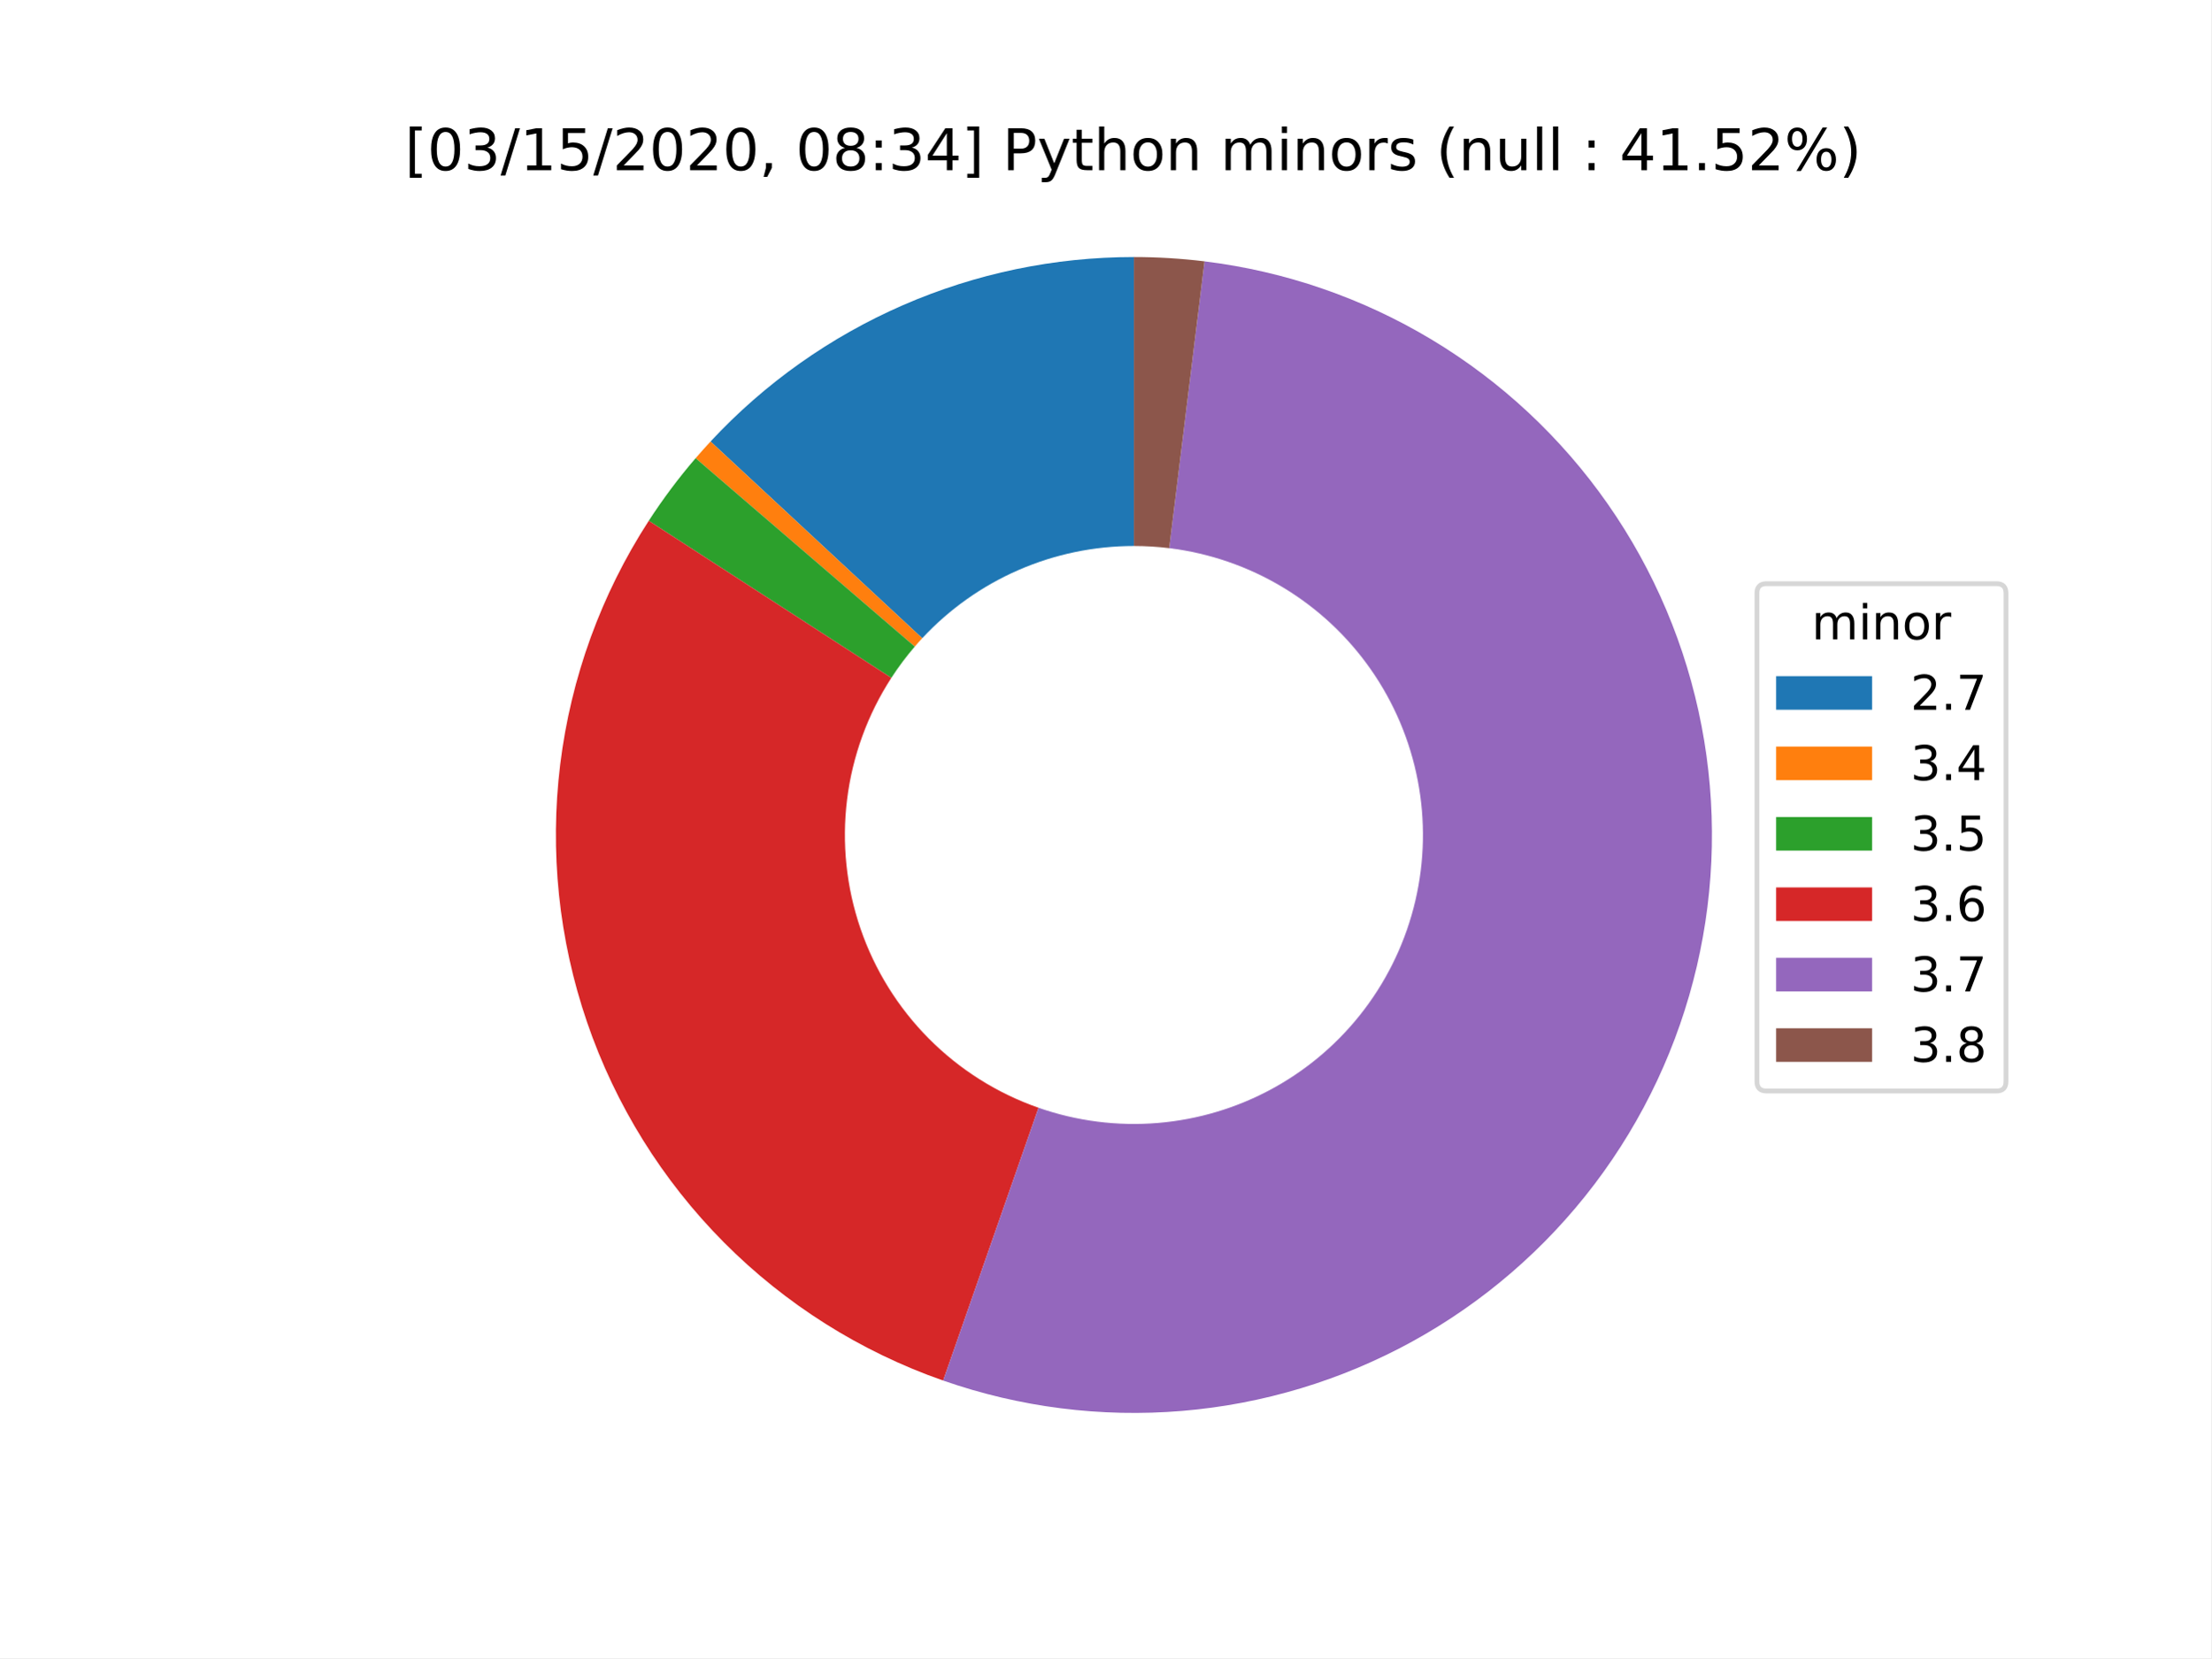
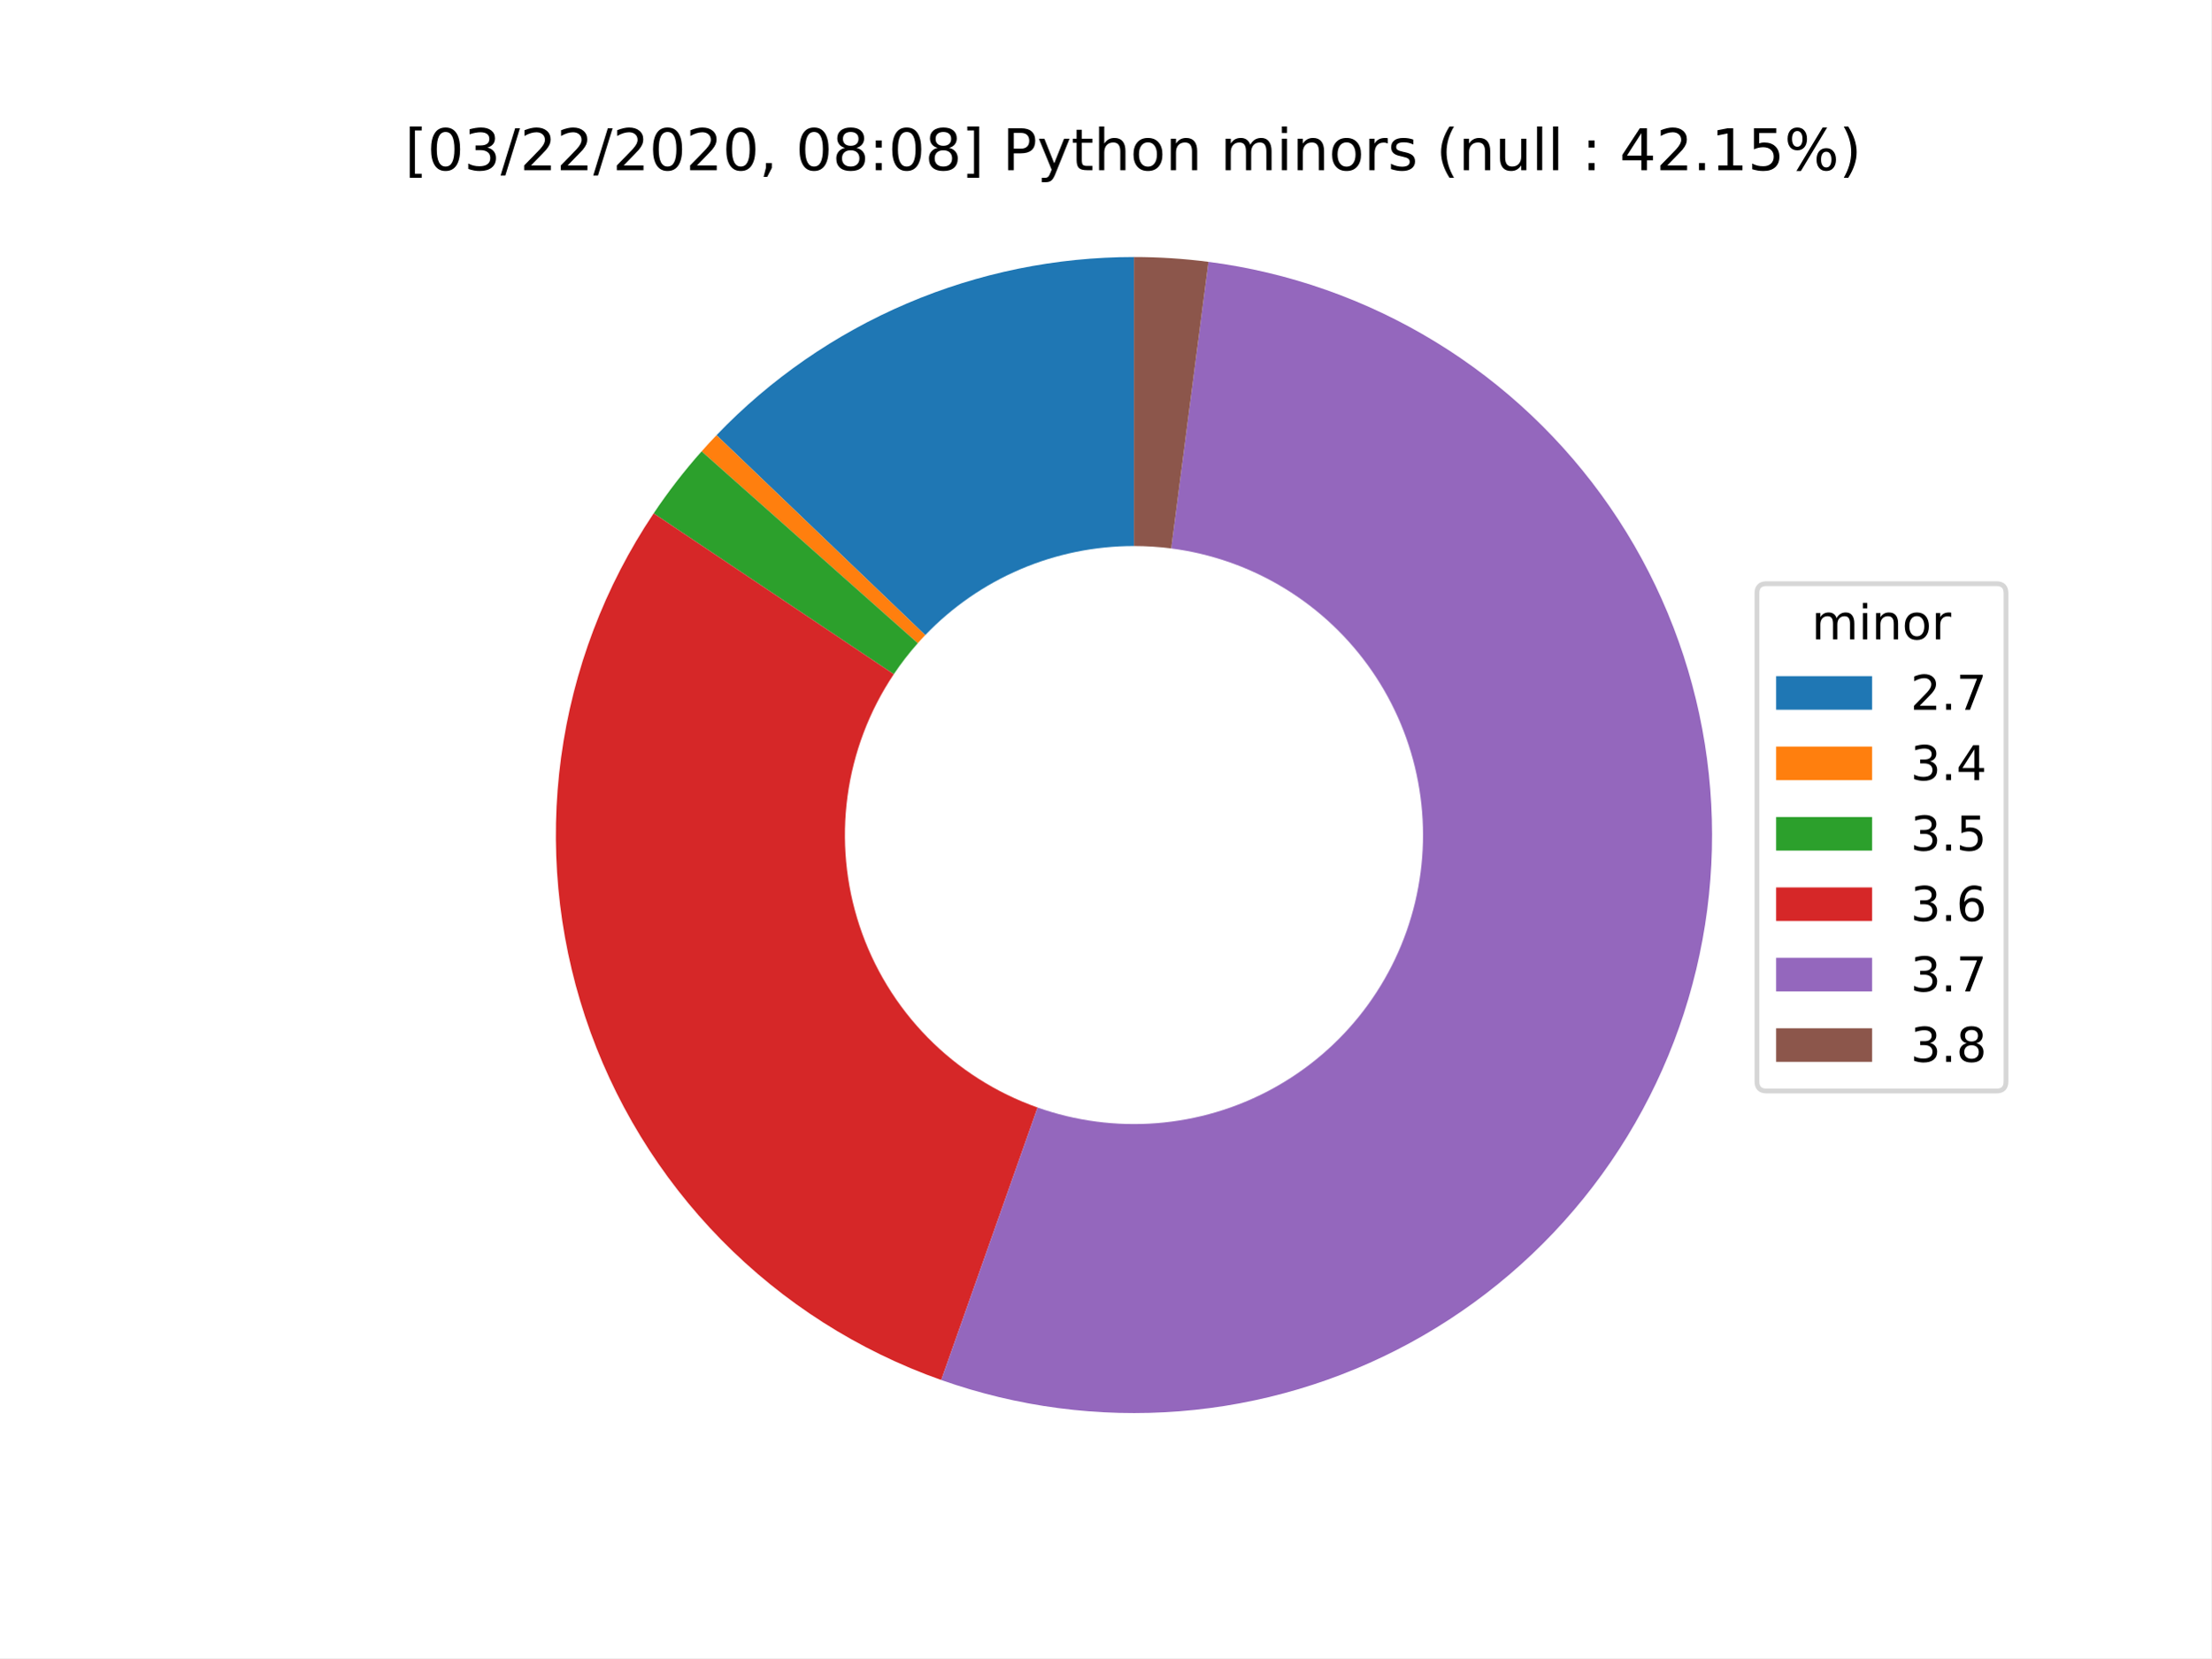
<svg xmlns="http://www.w3.org/2000/svg" xmlns:xlink="http://www.w3.org/1999/xlink" height="345.6pt" version="1.1" viewBox="0 0 460.8 345.6" width="460.8pt">
  <defs>
    <style type="text/css">
*{stroke-linecap:butt;stroke-linejoin:round;}
  </style>
  </defs>
  <g id="figure_1">
    <g id="patch_1">
      <path d="M 0 345.6  L 460.8 345.6  L 460.8 0  L 0 0  z " style="fill:#ffffff;" />
    </g>
    <g id="axes_1">
      <g id="patch_2">
-         <path d="M 236.311 53.568  C 219.751 53.568 203.367 56.983 188.185 63.598  C 173.004 70.214 159.349 79.89 148.074 92.02  L 192.193 133.027  C 197.83 126.962 204.657 122.124 212.248 118.816  C 219.839 115.508 228.031 113.801 236.311 113.801  L 236.311 53.568  z " style="fill:#1f77b4;" />
+         <path d="M 236.321 53.568  C 220.064 53.568 203.975 56.858 189.024 63.24  C 174.072 69.622 160.566 78.964 149.32 90.703  L 192.82 132.376  C 198.443 126.506 205.196 121.835 212.672 118.644  C 220.148 115.454 228.192 113.808 236.321 113.808  L 236.321 53.568  z " style="fill:#1f77b4;" />
      </g>
      <g id="patch_3">
-         <path d="M 148.074 92.02  C 147.546 92.588 147.022 93.162 146.505 93.741  C 145.987 94.32 145.475 94.904 144.969 95.493  L 190.64 134.764  C 190.893 134.469 191.149 134.177 191.408 133.888  C 191.667 133.598 191.928 133.311 192.193 133.027  L 148.074 92.02  z " style="fill:#ff7f0e;" />
+         <path d="M 149.32 90.703  C 148.792 91.254 148.27 91.81 147.752 92.371  C 147.235 92.932 146.723 93.498 146.216 94.069  L 191.268 134.059  C 191.522 133.773 191.778 133.49 192.036 133.21  C 192.295 132.929 192.556 132.651 192.82 132.376  L 149.32 90.703  z " style="fill:#ff7f0e;" />
      </g>
      <g id="patch_4">
-         <path d="M 144.969 95.493  C 143.196 97.554 141.494 99.675 139.866 101.851  C 138.237 104.027 136.682 106.258 135.204 108.539  L 185.758 141.287  C 186.497 140.146 187.274 139.031 188.088 137.943  C 188.903 136.854 189.754 135.794 190.64 134.764  L 144.969 95.493  z " style="fill:#2ca02c;" />
+         <path d="M 146.216 94.069  C 144.407 96.107 142.667 98.207 140.999 100.364  C 139.332 102.52 137.739 104.733 136.222 106.998  L 186.271 140.523  C 187.03 139.391 187.826 138.285 188.66 137.206  C 189.494 136.128 190.364 135.078 191.268 134.059  L 146.216 94.069  z " style="fill:#2ca02c;" />
      </g>
      <g id="patch_5">
-         <path d="M 135.204 108.539  C 125.287 123.849 118.976 141.212 116.747 159.316  C 114.519 177.42 116.431 195.796 122.339 213.053  C 128.247 230.31 137.998 246.002 150.854 258.942  C 163.711 271.881 179.34 281.733 196.558 287.752  L 216.435 230.893  C 207.825 227.884 200.011 222.958 193.583 216.488  C 187.154 210.018 182.279 202.172 179.325 193.544  C 176.371 184.915 175.415 175.727 176.529 166.675  C 177.643 157.623 180.799 148.941 185.758 141.287  L 135.204 108.539  z " style="fill:#d62728;" />
+         <path d="M 136.222 106.998  C 126.002 122.254 119.405 139.646 116.935 157.842  C 114.465 176.038 116.187 194.56 121.969 211.988  C 127.751 229.417 137.442 245.295 150.299 258.405  C 163.156 271.516 178.842 281.515 196.154 287.637  L 216.237 230.843  C 207.581 227.782 199.738 222.782 193.31 216.227  C 186.881 209.672 182.036 201.733 179.145 193.019  C 176.254 184.304 175.393 175.043 176.628 165.946  C 177.863 156.848 181.161 148.151 186.271 140.523  L 136.222 106.998  z " style="fill:#d62728;" />
      </g>
      <g id="patch_6">
-         <path d="M 196.558 287.752  C 212.515 293.33 229.469 295.488 246.314 294.084  C 263.159 292.681 279.522 287.747 294.336 279.605  C 309.149 271.463 322.085 260.294 332.299 246.825  C 342.512 233.356 349.778 217.887 353.622 201.426  C 357.465 184.965 357.801 167.878 354.608 151.279  C 351.415 134.679 344.764 118.936 335.088 105.076  C 325.412 91.216 312.926 79.546 298.444 70.828  C 283.962 62.109 267.806 56.536 251.029 54.471  L 243.67 114.252  C 252.059 115.285 260.137 118.072 267.377 122.431  C 274.618 126.79 280.861 132.625 285.699 139.555  C 290.537 146.485 293.863 154.357 295.46 162.656  C 297.056 170.956 296.888 179.5 294.966 187.73  C 293.044 195.961 289.412 203.695 284.305 210.43  C 279.198 217.164 272.73 222.749 265.323 226.82  C 257.917 230.891 249.735 233.357 241.312 234.059  C 232.89 234.761 224.413 233.682 216.435 230.893  L 196.558 287.752  z " style="fill:#9467bd;" />
+         <path d="M 196.154 287.637  C 212.077 293.268 229.008 295.488 245.845 294.153  C 262.682 292.818 279.052 287.957 293.889 279.886  C 308.726 271.816 321.701 260.715 331.971 247.307  C 342.241 233.898 349.577 218.478 353.502 202.051  C 357.428 185.623 357.855 168.553 354.757 151.949  C 351.659 135.346 345.104 119.578 335.519 105.672  C 325.933 91.766 313.53 80.029 299.115 71.226  C 284.701 62.423 268.595 56.749 251.846 54.573  L 244.084 114.311  C 252.458 115.399 260.511 118.236 267.718 122.638  C 274.925 127.039 281.127 132.907 285.92 139.861  C 290.712 146.814 293.99 154.698 295.539 162.999  C 297.088 171.301 296.874 179.836 294.911 188.05  C 292.949 196.263 289.281 203.973 284.146 210.678  C 279.011 217.382 272.523 222.933 265.105 226.968  C 257.686 231.003 249.501 233.433 241.083 234.101  C 232.664 234.768 224.199 233.658 216.237 230.843  L 196.154 287.637  z " style="fill:#9467bd;" />
      </g>
      <g id="patch_7">
-         <path d="M 251.029 54.471  C 248.588 54.17 246.139 53.944 243.684 53.794  C 241.229 53.643 238.77 53.568 236.311 53.568  L 236.311 113.801  C 237.541 113.801 238.77 113.839 239.997 113.914  C 241.225 113.989 242.45 114.102 243.67 114.252  L 251.029 54.471  z " style="fill:#8c564b;" />
+         <path d="M 251.846 54.573  C 249.273 54.238 246.689 53.987 244.1 53.819  C 241.51 53.652 238.916 53.568 236.321 53.568  L 236.321 113.808  C 237.618 113.808 238.915 113.85 240.21 113.934  C 241.505 114.018 242.797 114.144 244.084 114.311  L 251.846 54.573  z " style="fill:#8c564b;" />
      </g>
      <g id="matplotlib.axis_1" />
      <g id="matplotlib.axis_2" />
      <g id="text_1">
        <defs>
          <path d="M 8.594 75.984  L 29.297 75.984  L 29.297 69  L 17.578 69  L 17.578 -6.203  L 29.297 -6.203  L 29.297 -13.188  L 8.594 -13.188  z " id="DejaVuSans-91" />
          <path d="M 31.781 66.406  Q 24.172 66.406 20.328 58.906  Q 16.5 51.422 16.5 36.375  Q 16.5 21.391 20.328 13.891  Q 24.172 6.391 31.781 6.391  Q 39.453 6.391 43.281 13.891  Q 47.125 21.391 47.125 36.375  Q 47.125 51.422 43.281 58.906  Q 39.453 66.406 31.781 66.406  z M 31.781 74.219  Q 44.047 74.219 50.516 64.516  Q 56.984 54.828 56.984 36.375  Q 56.984 17.969 50.516 8.266  Q 44.047 -1.422 31.781 -1.422  Q 19.531 -1.422 13.062 8.266  Q 6.594 17.969 6.594 36.375  Q 6.594 54.828 13.062 64.516  Q 19.531 74.219 31.781 74.219  z " id="DejaVuSans-48" />
          <path d="M 40.578 39.312  Q 47.656 37.797 51.625 33  Q 55.609 28.219 55.609 21.188  Q 55.609 10.406 48.188 4.484  Q 40.766 -1.422 27.094 -1.422  Q 22.516 -1.422 17.656 -0.516  Q 12.797 0.391 7.625 2.203  L 7.625 11.719  Q 11.719 9.328 16.594 8.109  Q 21.484 6.891 26.812 6.891  Q 36.078 6.891 40.938 10.547  Q 45.797 14.203 45.797 21.188  Q 45.797 27.641 41.281 31.266  Q 36.766 34.906 28.719 34.906  L 20.219 34.906  L 20.219 43.016  L 29.109 43.016  Q 36.375 43.016 40.234 45.922  Q 44.094 48.828 44.094 54.297  Q 44.094 59.906 40.109 62.906  Q 36.141 65.922 28.719 65.922  Q 24.656 65.922 20.016 65.031  Q 15.375 64.156 9.812 62.312  L 9.812 71.094  Q 15.438 72.656 20.344 73.438  Q 25.25 74.219 29.594 74.219  Q 40.828 74.219 47.359 69.109  Q 53.906 64.016 53.906 55.328  Q 53.906 49.266 50.438 45.094  Q 46.969 40.922 40.578 39.312  z " id="DejaVuSans-51" />
          <path d="M 25.391 72.906  L 33.688 72.906  L 8.297 -9.281  L 0 -9.281  z " id="DejaVuSans-47" />
-           <path d="M 12.406 8.297  L 28.516 8.297  L 28.516 63.922  L 10.984 60.406  L 10.984 69.391  L 28.422 72.906  L 38.281 72.906  L 38.281 8.297  L 54.391 8.297  L 54.391 0  L 12.406 0  z " id="DejaVuSans-49" />
-           <path d="M 10.797 72.906  L 49.516 72.906  L 49.516 64.594  L 19.828 64.594  L 19.828 46.734  Q 21.969 47.469 24.109 47.828  Q 26.266 48.188 28.422 48.188  Q 40.625 48.188 47.75 41.5  Q 54.891 34.812 54.891 23.391  Q 54.891 11.625 47.562 5.094  Q 40.234 -1.422 26.906 -1.422  Q 22.312 -1.422 17.547 -0.641  Q 12.797 0.141 7.719 1.703  L 7.719 11.625  Q 12.109 9.234 16.797 8.062  Q 21.484 6.891 26.703 6.891  Q 35.156 6.891 40.078 11.328  Q 45.016 15.766 45.016 23.391  Q 45.016 31 40.078 35.438  Q 35.156 39.891 26.703 39.891  Q 22.75 39.891 18.812 39.016  Q 14.891 38.141 10.797 36.281  z " id="DejaVuSans-53" />
          <path d="M 19.188 8.297  L 53.609 8.297  L 53.609 0  L 7.328 0  L 7.328 8.297  Q 12.938 14.109 22.625 23.891  Q 32.328 33.688 34.812 36.531  Q 39.547 41.844 41.422 45.531  Q 43.312 49.219 43.312 52.781  Q 43.312 58.594 39.234 62.25  Q 35.156 65.922 28.609 65.922  Q 23.969 65.922 18.812 64.312  Q 13.672 62.703 7.812 59.422  L 7.812 69.391  Q 13.766 71.781 18.938 73  Q 24.125 74.219 28.422 74.219  Q 39.75 74.219 46.484 68.547  Q 53.219 62.891 53.219 53.422  Q 53.219 48.922 51.531 44.891  Q 49.859 40.875 45.406 35.406  Q 44.188 33.984 37.641 27.219  Q 31.109 20.453 19.188 8.297  z " id="DejaVuSans-50" />
          <path d="M 11.719 12.406  L 22.016 12.406  L 22.016 4  L 14.016 -11.625  L 7.719 -11.625  L 11.719 4  z " id="DejaVuSans-44" />
          <path id="DejaVuSans-32" />
          <path d="M 31.781 34.625  Q 24.75 34.625 20.719 30.859  Q 16.703 27.094 16.703 20.516  Q 16.703 13.922 20.719 10.156  Q 24.75 6.391 31.781 6.391  Q 38.812 6.391 42.859 10.172  Q 46.922 13.969 46.922 20.516  Q 46.922 27.094 42.891 30.859  Q 38.875 34.625 31.781 34.625  z M 21.922 38.812  Q 15.578 40.375 12.031 44.719  Q 8.5 49.078 8.5 55.328  Q 8.5 64.062 14.719 69.141  Q 20.953 74.219 31.781 74.219  Q 42.672 74.219 48.875 69.141  Q 55.078 64.062 55.078 55.328  Q 55.078 49.078 51.531 44.719  Q 48 40.375 41.703 38.812  Q 48.828 37.156 52.797 32.312  Q 56.781 27.484 56.781 20.516  Q 56.781 9.906 50.312 4.234  Q 43.844 -1.422 31.781 -1.422  Q 19.734 -1.422 13.25 4.234  Q 6.781 9.906 6.781 20.516  Q 6.781 27.484 10.781 32.312  Q 14.797 37.156 21.922 38.812  z M 18.312 54.391  Q 18.312 48.734 21.844 45.562  Q 25.391 42.391 31.781 42.391  Q 38.141 42.391 41.719 45.562  Q 45.312 48.734 45.312 54.391  Q 45.312 60.062 41.719 63.234  Q 38.141 66.406 31.781 66.406  Q 25.391 66.406 21.844 63.234  Q 18.312 60.062 18.312 54.391  z " id="DejaVuSans-56" />
          <path d="M 11.719 12.406  L 22.016 12.406  L 22.016 0  L 11.719 0  z M 11.719 51.703  L 22.016 51.703  L 22.016 39.312  L 11.719 39.312  z " id="DejaVuSans-58" />
-           <path d="M 37.797 64.312  L 12.891 25.391  L 37.797 25.391  z M 35.203 72.906  L 47.609 72.906  L 47.609 25.391  L 58.016 25.391  L 58.016 17.188  L 47.609 17.188  L 47.609 0  L 37.797 0  L 37.797 17.188  L 4.891 17.188  L 4.891 26.703  z " id="DejaVuSans-52" />
          <path d="M 30.422 75.984  L 30.422 -13.188  L 9.719 -13.188  L 9.719 -6.203  L 21.391 -6.203  L 21.391 69  L 9.719 69  L 9.719 75.984  z " id="DejaVuSans-93" />
          <path d="M 19.672 64.797  L 19.672 37.406  L 32.078 37.406  Q 38.969 37.406 42.719 40.969  Q 46.484 44.531 46.484 51.125  Q 46.484 57.672 42.719 61.234  Q 38.969 64.797 32.078 64.797  z M 9.812 72.906  L 32.078 72.906  Q 44.344 72.906 50.609 67.359  Q 56.891 61.812 56.891 51.125  Q 56.891 40.328 50.609 34.812  Q 44.344 29.297 32.078 29.297  L 19.672 29.297  L 19.672 0  L 9.812 0  z " id="DejaVuSans-80" />
          <path d="M 32.172 -5.078  Q 28.375 -14.844 24.75 -17.812  Q 21.141 -20.797 15.094 -20.797  L 7.906 -20.797  L 7.906 -13.281  L 13.188 -13.281  Q 16.891 -13.281 18.938 -11.516  Q 21 -9.766 23.484 -3.219  L 25.094 0.875  L 2.984 54.688  L 12.5 54.688  L 29.594 11.922  L 46.688 54.688  L 56.203 54.688  z " id="DejaVuSans-121" />
          <path d="M 18.312 70.219  L 18.312 54.688  L 36.812 54.688  L 36.812 47.703  L 18.312 47.703  L 18.312 18.016  Q 18.312 11.328 20.141 9.422  Q 21.969 7.516 27.594 7.516  L 36.812 7.516  L 36.812 0  L 27.594 0  Q 17.188 0 13.234 3.875  Q 9.281 7.766 9.281 18.016  L 9.281 47.703  L 2.688 47.703  L 2.688 54.688  L 9.281 54.688  L 9.281 70.219  z " id="DejaVuSans-116" />
          <path d="M 54.891 33.016  L 54.891 0  L 45.906 0  L 45.906 32.719  Q 45.906 40.484 42.875 44.328  Q 39.844 48.188 33.797 48.188  Q 26.516 48.188 22.312 43.547  Q 18.109 38.922 18.109 30.906  L 18.109 0  L 9.078 0  L 9.078 75.984  L 18.109 75.984  L 18.109 46.188  Q 21.344 51.125 25.703 53.562  Q 30.078 56 35.797 56  Q 45.219 56 50.047 50.172  Q 54.891 44.344 54.891 33.016  z " id="DejaVuSans-104" />
          <path d="M 30.609 48.391  Q 23.391 48.391 19.188 42.75  Q 14.984 37.109 14.984 27.297  Q 14.984 17.484 19.156 11.844  Q 23.344 6.203 30.609 6.203  Q 37.797 6.203 41.984 11.859  Q 46.188 17.531 46.188 27.297  Q 46.188 37.016 41.984 42.703  Q 37.797 48.391 30.609 48.391  z M 30.609 56  Q 42.328 56 49.016 48.375  Q 55.719 40.766 55.719 27.297  Q 55.719 13.875 49.016 6.219  Q 42.328 -1.422 30.609 -1.422  Q 18.844 -1.422 12.172 6.219  Q 5.516 13.875 5.516 27.297  Q 5.516 40.766 12.172 48.375  Q 18.844 56 30.609 56  z " id="DejaVuSans-111" />
          <path d="M 54.891 33.016  L 54.891 0  L 45.906 0  L 45.906 32.719  Q 45.906 40.484 42.875 44.328  Q 39.844 48.188 33.797 48.188  Q 26.516 48.188 22.312 43.547  Q 18.109 38.922 18.109 30.906  L 18.109 0  L 9.078 0  L 9.078 54.688  L 18.109 54.688  L 18.109 46.188  Q 21.344 51.125 25.703 53.562  Q 30.078 56 35.797 56  Q 45.219 56 50.047 50.172  Q 54.891 44.344 54.891 33.016  z " id="DejaVuSans-110" />
          <path d="M 52 44.188  Q 55.375 50.25 60.062 53.125  Q 64.75 56 71.094 56  Q 79.641 56 84.281 50.016  Q 88.922 44.047 88.922 33.016  L 88.922 0  L 79.891 0  L 79.891 32.719  Q 79.891 40.578 77.094 44.375  Q 74.312 48.188 68.609 48.188  Q 61.625 48.188 57.562 43.547  Q 53.516 38.922 53.516 30.906  L 53.516 0  L 44.484 0  L 44.484 32.719  Q 44.484 40.625 41.703 44.406  Q 38.922 48.188 33.109 48.188  Q 26.219 48.188 22.156 43.531  Q 18.109 38.875 18.109 30.906  L 18.109 0  L 9.078 0  L 9.078 54.688  L 18.109 54.688  L 18.109 46.188  Q 21.188 51.219 25.484 53.609  Q 29.781 56 35.688 56  Q 41.656 56 45.828 52.969  Q 50 49.953 52 44.188  z " id="DejaVuSans-109" />
          <path d="M 9.422 54.688  L 18.406 54.688  L 18.406 0  L 9.422 0  z M 9.422 75.984  L 18.406 75.984  L 18.406 64.594  L 9.422 64.594  z " id="DejaVuSans-105" />
          <path d="M 41.109 46.297  Q 39.594 47.172 37.812 47.578  Q 36.031 48 33.891 48  Q 26.266 48 22.188 43.047  Q 18.109 38.094 18.109 28.812  L 18.109 0  L 9.078 0  L 9.078 54.688  L 18.109 54.688  L 18.109 46.188  Q 20.953 51.172 25.484 53.578  Q 30.031 56 36.531 56  Q 37.453 56 38.578 55.875  Q 39.703 55.766 41.062 55.516  z " id="DejaVuSans-114" />
          <path d="M 44.281 53.078  L 44.281 44.578  Q 40.484 46.531 36.375 47.5  Q 32.281 48.484 27.875 48.484  Q 21.188 48.484 17.844 46.438  Q 14.5 44.391 14.5 40.281  Q 14.5 37.156 16.891 35.375  Q 19.281 33.594 26.516 31.984  L 29.594 31.297  Q 39.156 29.25 43.188 25.516  Q 47.219 21.781 47.219 15.094  Q 47.219 7.469 41.188 3.016  Q 35.156 -1.422 24.609 -1.422  Q 20.219 -1.422 15.453 -0.562  Q 10.688 0.297 5.422 2  L 5.422 11.281  Q 10.406 8.688 15.234 7.391  Q 20.062 6.109 24.812 6.109  Q 31.156 6.109 34.562 8.281  Q 37.984 10.453 37.984 14.406  Q 37.984 18.062 35.516 20.016  Q 33.062 21.969 24.703 23.781  L 21.578 24.516  Q 13.234 26.266 9.516 29.906  Q 5.812 33.547 5.812 39.891  Q 5.812 47.609 11.281 51.797  Q 16.75 56 26.812 56  Q 31.781 56 36.172 55.266  Q 40.578 54.547 44.281 53.078  z " id="DejaVuSans-115" />
          <path d="M 31 75.875  Q 24.469 64.656 21.281 53.656  Q 18.109 42.672 18.109 31.391  Q 18.109 20.125 21.312 9.062  Q 24.516 -2 31 -13.188  L 23.188 -13.188  Q 15.875 -1.703 12.234 9.375  Q 8.594 20.453 8.594 31.391  Q 8.594 42.281 12.203 53.312  Q 15.828 64.359 23.188 75.875  z " id="DejaVuSans-40" />
          <path d="M 8.5 21.578  L 8.5 54.688  L 17.484 54.688  L 17.484 21.922  Q 17.484 14.156 20.5 10.266  Q 23.531 6.391 29.594 6.391  Q 36.859 6.391 41.078 11.031  Q 45.312 15.672 45.312 23.688  L 45.312 54.688  L 54.297 54.688  L 54.297 0  L 45.312 0  L 45.312 8.406  Q 42.047 3.422 37.719 1  Q 33.406 -1.422 27.688 -1.422  Q 18.266 -1.422 13.375 4.438  Q 8.5 10.297 8.5 21.578  z M 31.109 56  z " id="DejaVuSans-117" />
          <path d="M 9.422 75.984  L 18.406 75.984  L 18.406 0  L 9.422 0  z " id="DejaVuSans-108" />
+           <path d="M 37.797 64.312  L 12.891 25.391  L 37.797 25.391  z M 35.203 72.906  L 47.609 72.906  L 47.609 25.391  L 58.016 25.391  L 58.016 17.188  L 47.609 17.188  L 47.609 0  L 37.797 0  L 37.797 17.188  L 4.891 17.188  L 4.891 26.703  z " id="DejaVuSans-52" />
          <path d="M 10.688 12.406  L 21 12.406  L 21 0  L 10.688 0  z " id="DejaVuSans-46" />
+           <path d="M 12.406 8.297  L 28.516 8.297  L 28.516 63.922  L 10.984 60.406  L 10.984 69.391  L 28.422 72.906  L 38.281 72.906  L 38.281 8.297  L 54.391 8.297  L 54.391 0  L 12.406 0  z " id="DejaVuSans-49" />
+           <path d="M 10.797 72.906  L 49.516 72.906  L 49.516 64.594  L 19.828 64.594  L 19.828 46.734  Q 21.969 47.469 24.109 47.828  Q 26.266 48.188 28.422 48.188  Q 40.625 48.188 47.75 41.5  Q 54.891 34.812 54.891 23.391  Q 54.891 11.625 47.562 5.094  Q 40.234 -1.422 26.906 -1.422  Q 22.312 -1.422 17.547 -0.641  Q 12.797 0.141 7.719 1.703  L 7.719 11.625  Q 12.109 9.234 16.797 8.062  Q 21.484 6.891 26.703 6.891  Q 35.156 6.891 40.078 11.328  Q 45.016 15.766 45.016 23.391  Q 45.016 31 40.078 35.438  Q 35.156 39.891 26.703 39.891  Q 22.75 39.891 18.812 39.016  Q 14.891 38.141 10.797 36.281  z " id="DejaVuSans-53" />
          <path d="M 72.703 32.078  Q 68.453 32.078 66.031 28.469  Q 63.625 24.859 63.625 18.406  Q 63.625 12.062 66.031 8.422  Q 68.453 4.781 72.703 4.781  Q 76.859 4.781 79.266 8.422  Q 81.688 12.062 81.688 18.406  Q 81.688 24.812 79.266 28.438  Q 76.859 32.078 72.703 32.078  z M 72.703 38.281  Q 80.422 38.281 84.953 32.906  Q 89.5 27.547 89.5 18.406  Q 89.5 9.281 84.938 3.922  Q 80.375 -1.422 72.703 -1.422  Q 64.891 -1.422 60.344 3.922  Q 55.812 9.281 55.812 18.406  Q 55.812 27.594 60.375 32.938  Q 64.938 38.281 72.703 38.281  z M 22.312 68.016  Q 18.109 68.016 15.688 64.375  Q 13.281 60.75 13.281 54.391  Q 13.281 47.953 15.672 44.328  Q 18.062 40.719 22.312 40.719  Q 26.562 40.719 28.969 44.328  Q 31.391 47.953 31.391 54.391  Q 31.391 60.688 28.953 64.344  Q 26.516 68.016 22.312 68.016  z M 66.406 74.219  L 74.219 74.219  L 28.609 -1.422  L 20.797 -1.422  z M 22.312 74.219  Q 30.031 74.219 34.609 68.875  Q 39.203 63.531 39.203 54.391  Q 39.203 45.172 34.641 39.844  Q 30.078 34.516 22.312 34.516  Q 14.547 34.516 10.031 39.859  Q 5.516 45.219 5.516 54.391  Q 5.516 63.484 10.047 68.844  Q 14.594 74.219 22.312 74.219  z " id="DejaVuSans-37" />
          <path d="M 8.016 75.875  L 15.828 75.875  Q 23.141 64.359 26.781 53.312  Q 30.422 42.281 30.422 31.391  Q 30.422 20.453 26.781 9.375  Q 23.141 -1.703 15.828 -13.188  L 8.016 -13.188  Q 14.5 -2 17.703 9.062  Q 20.906 20.125 20.906 31.391  Q 20.906 42.672 17.703 53.656  Q 14.5 64.656 8.016 75.875  z " id="DejaVuSans-41" />
        </defs>
        <g transform="translate(84.36187 35.472)scale(0.12 -0.12)">
          <use xlink:href="#DejaVuSans-91" />
          <use x="39.014" xlink:href="#DejaVuSans-48" />
          <use x="102.637" xlink:href="#DejaVuSans-51" />
          <use x="166.26" xlink:href="#DejaVuSans-47" />
-           <use x="199.951" xlink:href="#DejaVuSans-49" />
-           <use x="263.574" xlink:href="#DejaVuSans-53" />
+           <use x="199.951" xlink:href="#DejaVuSans-50" />
+           <use x="263.574" xlink:href="#DejaVuSans-50" />
          <use x="327.197" xlink:href="#DejaVuSans-47" />
          <use x="360.889" xlink:href="#DejaVuSans-50" />
          <use x="424.512" xlink:href="#DejaVuSans-48" />
          <use x="488.135" xlink:href="#DejaVuSans-50" />
          <use x="551.758" xlink:href="#DejaVuSans-48" />
          <use x="615.381" xlink:href="#DejaVuSans-44" />
          <use x="647.168" xlink:href="#DejaVuSans-32" />
          <use x="678.955" xlink:href="#DejaVuSans-48" />
          <use x="742.578" xlink:href="#DejaVuSans-56" />
          <use x="806.201" xlink:href="#DejaVuSans-58" />
-           <use x="839.893" xlink:href="#DejaVuSans-51" />
-           <use x="903.516" xlink:href="#DejaVuSans-52" />
+           <use x="839.893" xlink:href="#DejaVuSans-48" />
+           <use x="903.516" xlink:href="#DejaVuSans-56" />
          <use x="967.139" xlink:href="#DejaVuSans-93" />
          <use x="1006.152" xlink:href="#DejaVuSans-32" />
          <use x="1037.939" xlink:href="#DejaVuSans-80" />
          <use x="1098.242" xlink:href="#DejaVuSans-121" />
          <use x="1157.422" xlink:href="#DejaVuSans-116" />
          <use x="1196.631" xlink:href="#DejaVuSans-104" />
          <use x="1260.01" xlink:href="#DejaVuSans-111" />
          <use x="1321.191" xlink:href="#DejaVuSans-110" />
          <use x="1384.57" xlink:href="#DejaVuSans-32" />
          <use x="1416.357" xlink:href="#DejaVuSans-109" />
          <use x="1513.77" xlink:href="#DejaVuSans-105" />
          <use x="1541.553" xlink:href="#DejaVuSans-110" />
          <use x="1604.932" xlink:href="#DejaVuSans-111" />
          <use x="1666.113" xlink:href="#DejaVuSans-114" />
          <use x="1707.227" xlink:href="#DejaVuSans-115" />
          <use x="1759.326" xlink:href="#DejaVuSans-32" />
          <use x="1791.113" xlink:href="#DejaVuSans-40" />
          <use x="1830.127" xlink:href="#DejaVuSans-110" />
          <use x="1893.506" xlink:href="#DejaVuSans-117" />
          <use x="1956.885" xlink:href="#DejaVuSans-108" />
          <use x="1984.668" xlink:href="#DejaVuSans-108" />
          <use x="2012.451" xlink:href="#DejaVuSans-32" />
          <use x="2044.238" xlink:href="#DejaVuSans-58" />
          <use x="2077.93" xlink:href="#DejaVuSans-32" />
          <use x="2109.717" xlink:href="#DejaVuSans-52" />
-           <use x="2173.34" xlink:href="#DejaVuSans-49" />
+           <use x="2173.34" xlink:href="#DejaVuSans-50" />
          <use x="2236.963" xlink:href="#DejaVuSans-46" />
-           <use x="2268.75" xlink:href="#DejaVuSans-53" />
-           <use x="2332.373" xlink:href="#DejaVuSans-50" />
+           <use x="2268.75" xlink:href="#DejaVuSans-49" />
+           <use x="2332.373" xlink:href="#DejaVuSans-53" />
          <use x="2395.996" xlink:href="#DejaVuSans-37" />
          <use x="2491.016" xlink:href="#DejaVuSans-41" />
        </g>
      </g>
      <g id="legend_1">
        <g id="patch_8">
          <path d="M 368.152 227.401  L 416.055 227.401  Q 418.055 227.401 418.055 225.401  L 418.055 123.655  Q 418.055 121.655 416.055 121.655  L 368.152 121.655  Q 366.152 121.655 366.152 123.655  L 366.152 225.401  Q 366.152 227.401 368.152 227.401  z " style="fill:#ffffff;opacity:0.8;stroke:#cccccc;stroke-linejoin:miter;" />
        </g>
        <g id="text_2">
          <g transform="translate(377.5606 133.253)scale(0.1 -0.1)">
            <use xlink:href="#DejaVuSans-109" />
            <use x="97.412" xlink:href="#DejaVuSans-105" />
            <use x="125.195" xlink:href="#DejaVuSans-110" />
            <use x="188.574" xlink:href="#DejaVuSans-111" />
            <use x="249.756" xlink:href="#DejaVuSans-114" />
          </g>
        </g>
        <g id="patch_9">
          <path d="M 370.152 147.931  L 390.152 147.931  L 390.152 140.931  L 370.152 140.931  z " style="fill:#1f77b4;" />
        </g>
        <g id="text_3">
          <defs>
            <path d="M 8.203 72.906  L 55.078 72.906  L 55.078 68.703  L 28.609 0  L 18.312 0  L 43.219 64.594  L 8.203 64.594  z " id="DejaVuSans-55" />
          </defs>
          <g transform="translate(398.152 147.9311)scale(0.1 -0.1)">
            <use xlink:href="#DejaVuSans-50" />
            <use x="63.623" xlink:href="#DejaVuSans-46" />
            <use x="95.41" xlink:href="#DejaVuSans-55" />
          </g>
        </g>
        <g id="patch_10">
          <path d="M 370.152 162.609  L 390.152 162.609  L 390.152 155.609  L 370.152 155.609  z " style="fill:#ff7f0e;" />
        </g>
        <g id="text_4">
          <g transform="translate(398.152 162.6093)scale(0.1 -0.1)">
            <use xlink:href="#DejaVuSans-51" />
            <use x="63.623" xlink:href="#DejaVuSans-46" />
            <use x="95.41" xlink:href="#DejaVuSans-52" />
          </g>
        </g>
        <g id="patch_11">
          <path d="M 370.152 177.287  L 390.152 177.287  L 390.152 170.287  L 370.152 170.287  z " style="fill:#2ca02c;" />
        </g>
        <g id="text_5">
          <g transform="translate(398.152 177.2874)scale(0.1 -0.1)">
            <use xlink:href="#DejaVuSans-51" />
            <use x="63.623" xlink:href="#DejaVuSans-46" />
            <use x="95.41" xlink:href="#DejaVuSans-53" />
          </g>
        </g>
        <g id="patch_12">
          <path d="M 370.152 191.965  L 390.152 191.965  L 390.152 184.965  L 370.152 184.965  z " style="fill:#d62728;" />
        </g>
        <g id="text_6">
          <defs>
            <path d="M 33.016 40.375  Q 26.375 40.375 22.484 35.828  Q 18.609 31.297 18.609 23.391  Q 18.609 15.531 22.484 10.953  Q 26.375 6.391 33.016 6.391  Q 39.656 6.391 43.531 10.953  Q 47.406 15.531 47.406 23.391  Q 47.406 31.297 43.531 35.828  Q 39.656 40.375 33.016 40.375  z M 52.594 71.297  L 52.594 62.312  Q 48.875 64.062 45.094 64.984  Q 41.312 65.922 37.594 65.922  Q 27.828 65.922 22.672 59.328  Q 17.531 52.734 16.797 39.406  Q 19.672 43.656 24.016 45.922  Q 28.375 48.188 33.594 48.188  Q 44.578 48.188 50.953 41.516  Q 57.328 34.859 57.328 23.391  Q 57.328 12.156 50.688 5.359  Q 44.047 -1.422 33.016 -1.422  Q 20.359 -1.422 13.672 8.266  Q 6.984 17.969 6.984 36.375  Q 6.984 53.656 15.188 63.938  Q 23.391 74.219 37.203 74.219  Q 40.922 74.219 44.703 73.484  Q 48.484 72.75 52.594 71.297  z " id="DejaVuSans-54" />
          </defs>
          <g transform="translate(398.152 191.9655)scale(0.1 -0.1)">
            <use xlink:href="#DejaVuSans-51" />
            <use x="63.623" xlink:href="#DejaVuSans-46" />
            <use x="95.41" xlink:href="#DejaVuSans-54" />
          </g>
        </g>
        <g id="patch_13">
          <path d="M 370.152 206.644  L 390.152 206.644  L 390.152 199.644  L 370.152 199.644  z " style="fill:#9467bd;" />
        </g>
        <g id="text_7">
          <g transform="translate(398.152 206.6436)scale(0.1 -0.1)">
            <use xlink:href="#DejaVuSans-51" />
            <use x="63.623" xlink:href="#DejaVuSans-46" />
            <use x="95.41" xlink:href="#DejaVuSans-55" />
          </g>
        </g>
        <g id="patch_14">
          <path d="M 370.152 221.322  L 390.152 221.322  L 390.152 214.322  L 370.152 214.322  z " style="fill:#8c564b;" />
        </g>
        <g id="text_8">
          <g transform="translate(398.152 221.3218)scale(0.1 -0.1)">
            <use xlink:href="#DejaVuSans-51" />
            <use x="63.623" xlink:href="#DejaVuSans-46" />
            <use x="95.41" xlink:href="#DejaVuSans-56" />
          </g>
        </g>
      </g>
    </g>
  </g>
</svg>
